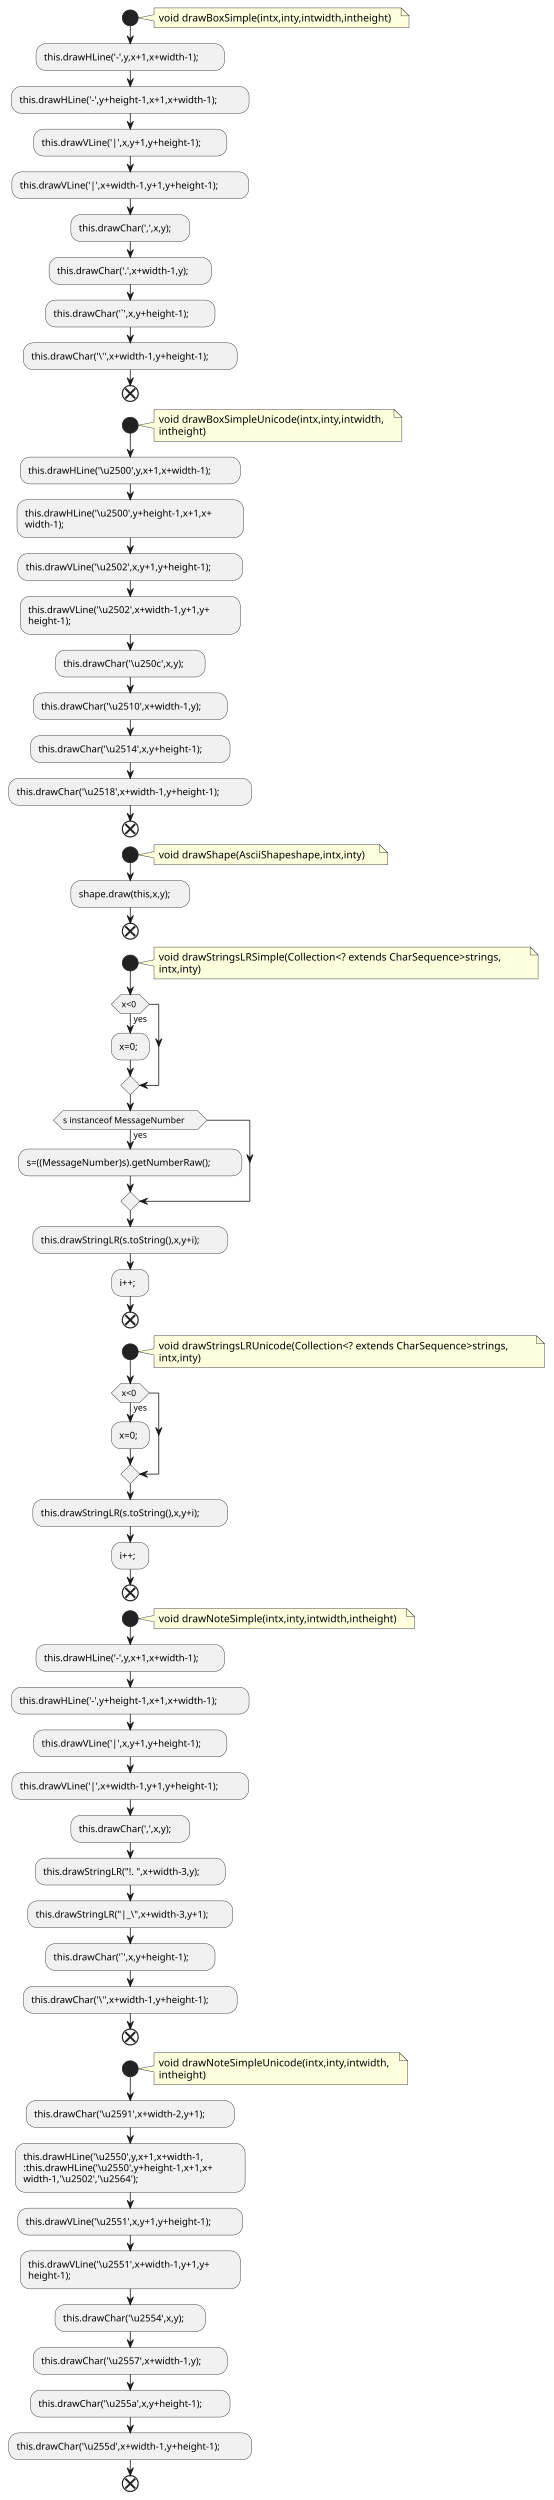
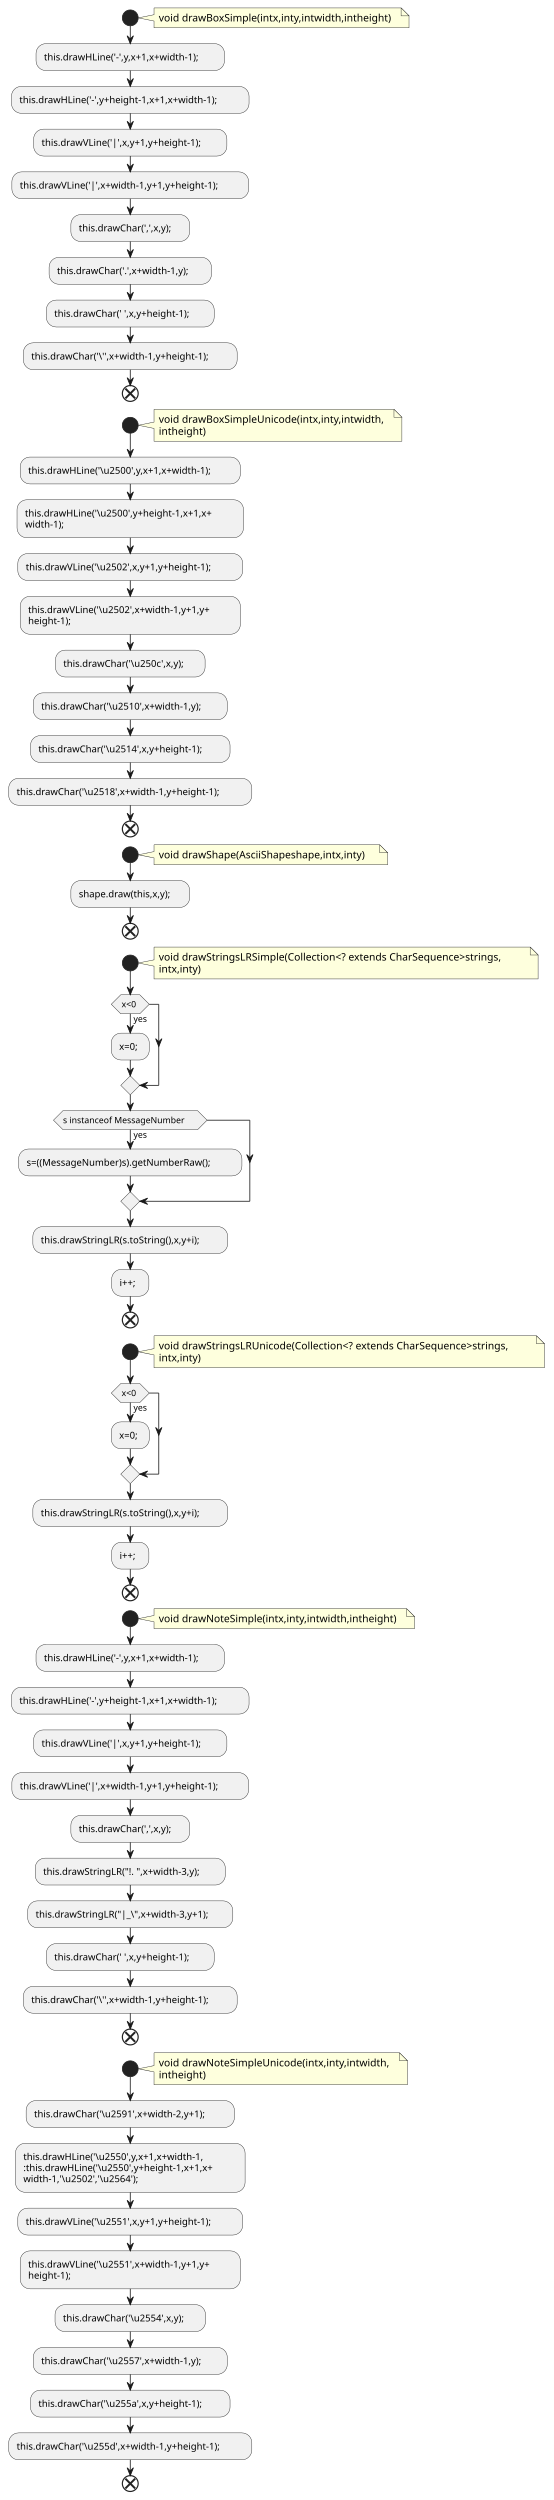
<svg xmlns="http://www.w3.org/2000/svg" contentStyleType="text/css" height="3157px" preserveAspectRatio="none" style="width:699px;height:3157px;background:#FFFFFF;" version="1.1" viewBox="0 0 699 3157" width="699px" zoomAndPan="magnify">
  <defs />
  <g>
    <path d="M194.5,10 L194.5,18.566 L174.5,22.566 L194.5,26.566 L194.5,35.133 A0,0 0 0 0 194.5,35.133 L516.5,35.133 A0,0 0 0 0 516.5,35.133 L516.5,20 L506.5,10 L194.5,10 A0,0 0 0 0 194.5,10 " fill="#FEFFDD" style="stroke:#181818;stroke-width:0.5;" />
    <path d="M506.5,10 L506.5,20 L516.5,20 L506.5,10 " fill="#FEFFDD" style="stroke:#181818;stroke-width:0.5;" />
    <text fill="#000000" font-family="sans-serif" font-size="13" lengthAdjust="spacing" textLength="301" x="200.5" y="27.067">void drawBoxSimple(intx,inty,intwidth,intheight)</text>
    <ellipse cx="164.5" cy="22.566" fill="#222222" rx="10" ry="10" style="stroke:#222222;stroke-width:1.0;" />
    <rect fill="#F1F1F1" height="33.969" rx="12.5" ry="12.5" style="stroke:#181818;stroke-width:0.5;" width="238" x="45.5" y="55.133" />
    <text fill="#000000" font-family="sans-serif" font-size="12" lengthAdjust="spacing" textLength="218" x="55.5" y="76.272">this.drawHLine('-',y,x+1,x+width-1);</text>
    <rect fill="#F1F1F1" height="33.969" rx="12.5" ry="12.5" style="stroke:#181818;stroke-width:0.5;" width="300" x="14.5" y="109.102" />
    <text fill="#000000" font-family="sans-serif" font-size="12" lengthAdjust="spacing" textLength="280" x="24.5" y="130.24">this.drawHLine('-',y+height-1,x+1,x+width-1);</text>
    <rect fill="#F1F1F1" height="33.969" rx="12.5" ry="12.5" style="stroke:#181818;stroke-width:0.5;" width="244" x="42.5" y="163.07" />
    <text fill="#000000" font-family="sans-serif" font-size="12" lengthAdjust="spacing" textLength="224" x="52.5" y="184.209">this.drawVLine('|',x,y+1,y+height-1);</text>
    <rect fill="#F1F1F1" height="33.969" rx="12.5" ry="12.5" style="stroke:#181818;stroke-width:0.5;" width="299" x="15" y="217.039" />
    <text fill="#000000" font-family="sans-serif" font-size="12" lengthAdjust="spacing" textLength="279" x="25" y="238.178">this.drawVLine('|',x+width-1,y+1,y+height-1);</text>
    <rect fill="#F1F1F1" height="33.969" rx="12.5" ry="12.5" style="stroke:#181818;stroke-width:0.5;" width="150" x="89.5" y="271.008" />
    <text fill="#000000" font-family="sans-serif" font-size="12" lengthAdjust="spacing" textLength="130" x="99.5" y="292.147">this.drawChar(',',x,y);</text>
    <rect fill="#F1F1F1" height="33.969" rx="12.5" ry="12.5" style="stroke:#181818;stroke-width:0.5;" width="205" x="62" y="324.977" />
    <text fill="#000000" font-family="sans-serif" font-size="12" lengthAdjust="spacing" textLength="185" x="72" y="346.115">this.drawChar('.',x+width-1,y);</text>
-     <rect fill="#F1F1F1" height="33.969" rx="12.5" ry="12.5" style="stroke:#181818;stroke-width:0.5;" width="214" x="57.5" y="378.945" />
-     <text fill="#000000" font-family="sans-serif" font-size="12" lengthAdjust="spacing" textLength="194" x="67.5" y="400.084">this.drawChar('`',x,y+height-1);</text>
+     <rect fill="#F1F1F1" height="33.969" rx="12.5" ry="12.5" style="stroke:#181818;stroke-width:0.5;" width="212" x="58.5" y="378.945" />
+     <text fill="#000000" font-family="sans-serif" font-size="12" lengthAdjust="spacing" textLength="192" x="68.5" y="400.084">this.drawChar(' ',x,y+height-1);</text>
    <rect fill="#F1F1F1" height="33.969" rx="12.5" ry="12.5" style="stroke:#181818;stroke-width:0.5;" width="270" x="29.5" y="432.914" />
    <text fill="#000000" font-family="sans-serif" font-size="12" lengthAdjust="spacing" textLength="250" x="39.5" y="454.053">this.drawChar('\'',x+width-1,y+height-1);</text>
    <ellipse cx="164.5" cy="496.883" fill="none" rx="10" ry="10" style="stroke:#222222;stroke-width:1.5;" />
    <line style="stroke:#222222;stroke-width:2.5;" x1="158.313" x2="170.687" y1="490.696" y2="503.07" />
    <line style="stroke:#222222;stroke-width:2.5;" x1="170.687" x2="158.313" y1="490.696" y2="503.07" />
    <path d="M194.5,516.883 L194.5,533.016 L174.5,537.016 L194.5,541.016 L194.5,557.148 A0,0 0 0 0 194.5,557.148 L507.5,557.148 A0,0 0 0 0 507.5,557.148 L507.5,526.883 L497.5,516.883 L194.5,516.883 A0,0 0 0 0 194.5,516.883 " fill="#FEFFDD" style="stroke:#181818;stroke-width:0.5;" />
    <path d="M497.5,516.883 L497.5,526.883 L507.5,526.883 L497.5,516.883 " fill="#FEFFDD" style="stroke:#181818;stroke-width:0.5;" />
    <text fill="#000000" font-family="sans-serif" font-size="13" lengthAdjust="spacing" textLength="292" x="200.5" y="533.95">void drawBoxSimpleUnicode(intx,inty,intwidth,</text>
    <text fill="#000000" font-family="sans-serif" font-size="13" lengthAdjust="spacing" textLength="61" x="200.5" y="549.082">intheight)</text>
    <ellipse cx="164.5" cy="537.016" fill="#222222" rx="10" ry="10" style="stroke:#222222;stroke-width:1.0;" />
    <rect fill="#F1F1F1" height="33.969" rx="12.5" ry="12.5" style="stroke:#181818;stroke-width:0.5;" width="278" x="25.5" y="577.148" />
    <text fill="#000000" font-family="sans-serif" font-size="12" lengthAdjust="spacing" textLength="258" x="35.5" y="598.287">this.drawHLine('\u2500',y,x+1,x+width-1);</text>
    <rect fill="#F1F1F1" height="47.938" rx="12.5" ry="12.5" style="stroke:#181818;stroke-width:0.5;" width="286" x="21.5" y="631.117" />
    <text fill="#000000" font-family="sans-serif" font-size="12" lengthAdjust="spacing" textLength="266" x="31.5" y="652.256">this.drawHLine('\u2500',y+height-1,x+1,x+</text>
    <text fill="#000000" font-family="sans-serif" font-size="12" lengthAdjust="spacing" textLength="54" x="31.5" y="666.225">width-1);</text>
    <rect fill="#F1F1F1" height="33.969" rx="12.5" ry="12.5" style="stroke:#181818;stroke-width:0.5;" width="284" x="22.5" y="699.055" />
    <text fill="#000000" font-family="sans-serif" font-size="12" lengthAdjust="spacing" textLength="264" x="32.5" y="720.193">this.drawVLine('\u2502',x,y+1,y+height-1);</text>
    <rect fill="#F1F1F1" height="47.938" rx="12.5" ry="12.5" style="stroke:#181818;stroke-width:0.5;" width="278" x="25.5" y="753.023" />
    <text fill="#000000" font-family="sans-serif" font-size="12" lengthAdjust="spacing" textLength="258" x="35.5" y="774.162">this.drawVLine('\u2502',x+width-1,y+1,y+</text>
    <text fill="#000000" font-family="sans-serif" font-size="12" lengthAdjust="spacing" textLength="61" x="35.5" y="788.131">height-1);</text>
    <rect fill="#F1F1F1" height="33.969" rx="12.5" ry="12.5" style="stroke:#181818;stroke-width:0.5;" width="189" x="70" y="820.961" />
    <text fill="#000000" font-family="sans-serif" font-size="12" lengthAdjust="spacing" textLength="169" x="80" y="842.1">this.drawChar('\u250c',x,y);</text>
    <rect fill="#F1F1F1" height="33.969" rx="12.5" ry="12.5" style="stroke:#181818;stroke-width:0.5;" width="245" x="42" y="874.93" />
    <text fill="#000000" font-family="sans-serif" font-size="12" lengthAdjust="spacing" textLength="225" x="52" y="896.068">this.drawChar('\u2510',x+width-1,y);</text>
    <rect fill="#F1F1F1" height="33.969" rx="12.5" ry="12.5" style="stroke:#181818;stroke-width:0.5;" width="252" x="38.5" y="928.898" />
    <text fill="#000000" font-family="sans-serif" font-size="12" lengthAdjust="spacing" textLength="232" x="48.5" y="950.037">this.drawChar('\u2514',x,y+height-1);</text>
    <rect fill="#F1F1F1" height="33.969" rx="12.5" ry="12.5" style="stroke:#181818;stroke-width:0.5;" width="307" x="11" y="982.867" />
    <text fill="#000000" font-family="sans-serif" font-size="12" lengthAdjust="spacing" textLength="287" x="21" y="1004.006">this.drawChar('\u2518',x+width-1,y+height-1);</text>
    <ellipse cx="164.5" cy="1046.836" fill="none" rx="10" ry="10" style="stroke:#222222;stroke-width:1.5;" />
    <line style="stroke:#222222;stroke-width:2.5;" x1="158.313" x2="170.687" y1="1040.649" y2="1053.023" />
    <line style="stroke:#222222;stroke-width:2.5;" x1="170.687" x2="158.313" y1="1040.649" y2="1053.023" />
    <path d="M194.5,1066.836 L194.5,1075.402 L174.5,1079.402 L194.5,1083.402 L194.5,1091.969 A0,0 0 0 0 194.5,1091.969 L489.5,1091.969 A0,0 0 0 0 489.5,1091.969 L489.5,1076.836 L479.5,1066.836 L194.5,1066.836 A0,0 0 0 0 194.5,1066.836 " fill="#FEFFDD" style="stroke:#181818;stroke-width:0.5;" />
    <path d="M479.5,1066.836 L479.5,1076.836 L489.5,1076.836 L479.5,1066.836 " fill="#FEFFDD" style="stroke:#181818;stroke-width:0.5;" />
    <text fill="#000000" font-family="sans-serif" font-size="13" lengthAdjust="spacing" textLength="274" x="200.5" y="1083.903">void drawShape(AsciiShapeshape,intx,inty)</text>
    <ellipse cx="164.5" cy="1079.402" fill="#222222" rx="10" ry="10" style="stroke:#222222;stroke-width:1.0;" />
    <rect fill="#F1F1F1" height="33.969" rx="12.5" ry="12.5" style="stroke:#181818;stroke-width:0.5;" width="150" x="89.5" y="1111.969" />
    <text fill="#000000" font-family="sans-serif" font-size="12" lengthAdjust="spacing" textLength="130" x="99.5" y="1133.107">shape.draw(this,x,y);</text>
    <ellipse cx="164.5" cy="1175.938" fill="none" rx="10" ry="10" style="stroke:#222222;stroke-width:1.5;" />
    <line style="stroke:#222222;stroke-width:2.5;" x1="158.313" x2="170.687" y1="1169.75" y2="1182.125" />
    <line style="stroke:#222222;stroke-width:2.5;" x1="170.687" x2="158.313" y1="1169.75" y2="1182.125" />
    <path d="M194.5,1195.938 L194.5,1212.07 L174.5,1216.07 L194.5,1220.07 L194.5,1236.203 A0,0 0 0 0 194.5,1236.203 L679.5,1236.203 A0,0 0 0 0 679.5,1236.203 L679.5,1205.938 L669.5,1195.938 L194.5,1195.938 A0,0 0 0 0 194.5,1195.938 " fill="#FEFFDD" style="stroke:#181818;stroke-width:0.5;" />
    <path d="M669.5,1195.938 L669.5,1205.938 L679.5,1205.938 L669.5,1195.938 " fill="#FEFFDD" style="stroke:#181818;stroke-width:0.5;" />
    <text fill="#000000" font-family="sans-serif" font-size="13" lengthAdjust="spacing" textLength="464" x="200.5" y="1213.004">void drawStringsLRSimple(Collection&lt;?  extends CharSequence&gt;strings,</text>
    <text fill="#000000" font-family="sans-serif" font-size="13" lengthAdjust="spacing" textLength="55" x="200.5" y="1228.137">intx,inty)</text>
    <ellipse cx="164.5" cy="1216.07" fill="#222222" rx="10" ry="10" style="stroke:#222222;stroke-width:1.0;" />
    <rect fill="#F1F1F1" height="33.969" rx="12.5" ry="12.5" style="stroke:#181818;stroke-width:0.5;" width="48" x="140.5" y="1304.605" />
    <text fill="#000000" font-family="sans-serif" font-size="12" lengthAdjust="spacing" textLength="28" x="150.5" y="1325.744">x=0;</text>
    <polygon fill="#F1F1F1" points="152.5,1256.203,176.5,1256.203,188.5,1268.203,176.5,1280.203,152.5,1280.203,140.5,1268.203,152.5,1256.203" style="stroke:#181818;stroke-width:0.5;" />
    <text fill="#000000" font-family="sans-serif" font-size="11" lengthAdjust="spacing" textLength="20" x="168.5" y="1290.414">yes</text>
    <text fill="#000000" font-family="sans-serif" font-size="11" lengthAdjust="spacing" textLength="22" x="153.5" y="1272.011">x&lt;0</text>
    <polygon fill="#F1F1F1" points="164.5,1358.574,176.5,1370.574,164.5,1382.574,152.5,1370.574,164.5,1358.574" style="stroke:#181818;stroke-width:0.5;" />
    <rect fill="#F1F1F1" height="33.969" rx="12.5" ry="12.5" style="stroke:#181818;stroke-width:0.5;" width="282" x="23.5" y="1450.977" />
    <text fill="#000000" font-family="sans-serif" font-size="12" lengthAdjust="spacing" textLength="262" x="33.5" y="1472.115">s=((MessageNumber)s).getNumberRaw();</text>
    <polygon fill="#F1F1F1" points="79.5,1402.574,249.5,1402.574,261.5,1414.574,249.5,1426.574,79.5,1426.574,67.5,1414.574,79.5,1402.574" style="stroke:#181818;stroke-width:0.5;" />
    <text fill="#000000" font-family="sans-serif" font-size="11" lengthAdjust="spacing" textLength="20" x="168.5" y="1436.785">yes</text>
    <text fill="#000000" font-family="sans-serif" font-size="11" lengthAdjust="spacing" textLength="170" x="79.5" y="1418.382">s instanceof MessageNumber</text>
    <polygon fill="#F1F1F1" points="164.5,1504.945,176.5,1516.945,164.5,1528.945,152.5,1516.945,164.5,1504.945" style="stroke:#181818;stroke-width:0.5;" />
    <rect fill="#F1F1F1" height="33.969" rx="12.5" ry="12.5" style="stroke:#181818;stroke-width:0.5;" width="246" x="41.5" y="1548.945" />
    <text fill="#000000" font-family="sans-serif" font-size="12" lengthAdjust="spacing" textLength="226" x="51.5" y="1570.084">this.drawStringLR(s.toString(),x,y+i);</text>
    <rect fill="#F1F1F1" height="33.969" rx="12.5" ry="12.5" style="stroke:#181818;stroke-width:0.5;" width="47" x="141" y="1602.914" />
    <text fill="#000000" font-family="sans-serif" font-size="12" lengthAdjust="spacing" textLength="27" x="151" y="1624.053">i++;</text>
    <ellipse cx="164.5" cy="1666.883" fill="none" rx="10" ry="10" style="stroke:#222222;stroke-width:1.5;" />
    <line style="stroke:#222222;stroke-width:2.5;" x1="158.313" x2="170.687" y1="1660.696" y2="1673.07" />
    <line style="stroke:#222222;stroke-width:2.5;" x1="170.687" x2="158.313" y1="1660.696" y2="1673.07" />
    <path d="M194.5,1686.883 L194.5,1703.016 L174.5,1707.016 L194.5,1711.016 L194.5,1727.148 A0,0 0 0 0 194.5,1727.148 L687.5,1727.148 A0,0 0 0 0 687.5,1727.148 L687.5,1696.883 L677.5,1686.883 L194.5,1686.883 A0,0 0 0 0 194.5,1686.883 " fill="#FEFFDD" style="stroke:#181818;stroke-width:0.5;" />
    <path d="M677.5,1686.883 L677.5,1696.883 L687.5,1696.883 L677.5,1686.883 " fill="#FEFFDD" style="stroke:#181818;stroke-width:0.5;" />
    <text fill="#000000" font-family="sans-serif" font-size="13" lengthAdjust="spacing" textLength="472" x="200.5" y="1703.95">void drawStringsLRUnicode(Collection&lt;?  extends CharSequence&gt;strings,</text>
    <text fill="#000000" font-family="sans-serif" font-size="13" lengthAdjust="spacing" textLength="55" x="200.5" y="1719.082">intx,inty)</text>
    <ellipse cx="164.5" cy="1707.016" fill="#222222" rx="10" ry="10" style="stroke:#222222;stroke-width:1.0;" />
    <rect fill="#F1F1F1" height="33.969" rx="12.5" ry="12.5" style="stroke:#181818;stroke-width:0.5;" width="48" x="140.5" y="1795.551" />
    <text fill="#000000" font-family="sans-serif" font-size="12" lengthAdjust="spacing" textLength="28" x="150.5" y="1816.689">x=0;</text>
    <polygon fill="#F1F1F1" points="152.5,1747.148,176.5,1747.148,188.5,1759.148,176.5,1771.148,152.5,1771.148,140.5,1759.148,152.5,1747.148" style="stroke:#181818;stroke-width:0.5;" />
    <text fill="#000000" font-family="sans-serif" font-size="11" lengthAdjust="spacing" textLength="20" x="168.5" y="1781.359">yes</text>
    <text fill="#000000" font-family="sans-serif" font-size="11" lengthAdjust="spacing" textLength="22" x="153.5" y="1762.957">x&lt;0</text>
    <polygon fill="#F1F1F1" points="164.5,1849.52,176.5,1861.52,164.5,1873.52,152.5,1861.52,164.5,1849.52" style="stroke:#181818;stroke-width:0.5;" />
    <rect fill="#F1F1F1" height="33.969" rx="12.5" ry="12.5" style="stroke:#181818;stroke-width:0.5;" width="246" x="41.5" y="1893.52" />
    <text fill="#000000" font-family="sans-serif" font-size="12" lengthAdjust="spacing" textLength="226" x="51.5" y="1914.658">this.drawStringLR(s.toString(),x,y+i);</text>
    <rect fill="#F1F1F1" height="33.969" rx="12.5" ry="12.5" style="stroke:#181818;stroke-width:0.5;" width="47" x="141" y="1947.488" />
    <text fill="#000000" font-family="sans-serif" font-size="12" lengthAdjust="spacing" textLength="27" x="151" y="1968.627">i++;</text>
    <ellipse cx="164.5" cy="2011.457" fill="none" rx="10" ry="10" style="stroke:#222222;stroke-width:1.5;" />
    <line style="stroke:#222222;stroke-width:2.5;" x1="158.313" x2="170.687" y1="2005.27" y2="2017.644" />
    <line style="stroke:#222222;stroke-width:2.5;" x1="170.687" x2="158.313" y1="2005.27" y2="2017.644" />
    <path d="M194.5,2031.457 L194.5,2040.023 L174.5,2044.023 L194.5,2048.023 L194.5,2056.59 A0,0 0 0 0 194.5,2056.59 L523.5,2056.59 A0,0 0 0 0 523.5,2056.59 L523.5,2041.457 L513.5,2031.457 L194.5,2031.457 A0,0 0 0 0 194.5,2031.457 " fill="#FEFFDD" style="stroke:#181818;stroke-width:0.5;" />
    <path d="M513.5,2031.457 L513.5,2041.457 L523.5,2041.457 L513.5,2031.457 " fill="#FEFFDD" style="stroke:#181818;stroke-width:0.5;" />
    <text fill="#000000" font-family="sans-serif" font-size="13" lengthAdjust="spacing" textLength="308" x="200.5" y="2048.524">void drawNoteSimple(intx,inty,intwidth,intheight)</text>
    <ellipse cx="164.5" cy="2044.023" fill="#222222" rx="10" ry="10" style="stroke:#222222;stroke-width:1.0;" />
    <rect fill="#F1F1F1" height="33.969" rx="12.5" ry="12.5" style="stroke:#181818;stroke-width:0.5;" width="238" x="45.5" y="2076.59" />
    <text fill="#000000" font-family="sans-serif" font-size="12" lengthAdjust="spacing" textLength="218" x="55.5" y="2097.729">this.drawHLine('-',y,x+1,x+width-1);</text>
    <rect fill="#F1F1F1" height="33.969" rx="12.5" ry="12.5" style="stroke:#181818;stroke-width:0.5;" width="300" x="14.5" y="2130.559" />
    <text fill="#000000" font-family="sans-serif" font-size="12" lengthAdjust="spacing" textLength="280" x="24.5" y="2151.697">this.drawHLine('-',y+height-1,x+1,x+width-1);</text>
    <rect fill="#F1F1F1" height="33.969" rx="12.5" ry="12.5" style="stroke:#181818;stroke-width:0.5;" width="244" x="42.5" y="2184.527" />
    <text fill="#000000" font-family="sans-serif" font-size="12" lengthAdjust="spacing" textLength="224" x="52.5" y="2205.666">this.drawVLine('|',x,y+1,y+height-1);</text>
    <rect fill="#F1F1F1" height="33.969" rx="12.5" ry="12.5" style="stroke:#181818;stroke-width:0.5;" width="299" x="15" y="2238.496" />
    <text fill="#000000" font-family="sans-serif" font-size="12" lengthAdjust="spacing" textLength="279" x="25" y="2259.635">this.drawVLine('|',x+width-1,y+1,y+height-1);</text>
    <rect fill="#F1F1F1" height="33.969" rx="12.5" ry="12.5" style="stroke:#181818;stroke-width:0.5;" width="150" x="89.5" y="2292.465" />
    <text fill="#000000" font-family="sans-serif" font-size="12" lengthAdjust="spacing" textLength="130" x="99.5" y="2313.604">this.drawChar(',',x,y);</text>
    <rect fill="#F1F1F1" height="33.969" rx="12.5" ry="12.5" style="stroke:#181818;stroke-width:0.5;" width="240" x="44.5" y="2346.434" />
    <text fill="#000000" font-family="sans-serif" font-size="12" lengthAdjust="spacing" textLength="220" x="54.5" y="2367.572">this.drawStringLR("!. ",x+width-3,y);</text>
    <rect fill="#F1F1F1" height="33.969" rx="12.5" ry="12.5" style="stroke:#181818;stroke-width:0.5;" width="259" x="35" y="2400.402" />
    <text fill="#000000" font-family="sans-serif" font-size="12" lengthAdjust="spacing" textLength="239" x="45" y="2421.541">this.drawStringLR("|_\",x+width-3,y+1);</text>
-     <rect fill="#F1F1F1" height="33.969" rx="12.5" ry="12.5" style="stroke:#181818;stroke-width:0.5;" width="214" x="57.5" y="2454.371" />
-     <text fill="#000000" font-family="sans-serif" font-size="12" lengthAdjust="spacing" textLength="194" x="67.5" y="2475.51">this.drawChar('`',x,y+height-1);</text>
+     <rect fill="#F1F1F1" height="33.969" rx="12.5" ry="12.5" style="stroke:#181818;stroke-width:0.5;" width="212" x="58.5" y="2454.371" />
+     <text fill="#000000" font-family="sans-serif" font-size="12" lengthAdjust="spacing" textLength="192" x="68.5" y="2475.51">this.drawChar(' ',x,y+height-1);</text>
    <rect fill="#F1F1F1" height="33.969" rx="12.5" ry="12.5" style="stroke:#181818;stroke-width:0.5;" width="270" x="29.5" y="2508.34" />
    <text fill="#000000" font-family="sans-serif" font-size="12" lengthAdjust="spacing" textLength="250" x="39.5" y="2529.479">this.drawChar('\'',x+width-1,y+height-1);</text>
    <ellipse cx="164.5" cy="2572.309" fill="none" rx="10" ry="10" style="stroke:#222222;stroke-width:1.5;" />
    <line style="stroke:#222222;stroke-width:2.5;" x1="158.313" x2="170.687" y1="2566.121" y2="2578.496" />
    <line style="stroke:#222222;stroke-width:2.5;" x1="170.687" x2="158.313" y1="2566.121" y2="2578.496" />
    <path d="M194.5,2592.309 L194.5,2608.441 L174.5,2612.441 L194.5,2616.441 L194.5,2632.574 A0,0 0 0 0 194.5,2632.574 L514.5,2632.574 A0,0 0 0 0 514.5,2632.574 L514.5,2602.309 L504.5,2592.309 L194.5,2592.309 A0,0 0 0 0 194.5,2592.309 " fill="#FEFFDD" style="stroke:#181818;stroke-width:0.5;" />
    <path d="M504.5,2592.309 L504.5,2602.309 L514.5,2602.309 L504.5,2592.309 " fill="#FEFFDD" style="stroke:#181818;stroke-width:0.5;" />
    <text fill="#000000" font-family="sans-serif" font-size="13" lengthAdjust="spacing" textLength="299" x="200.5" y="2609.376">void drawNoteSimpleUnicode(intx,inty,intwidth,</text>
    <text fill="#000000" font-family="sans-serif" font-size="13" lengthAdjust="spacing" textLength="61" x="200.5" y="2624.508">intheight)</text>
    <ellipse cx="164.5" cy="2612.441" fill="#222222" rx="10" ry="10" style="stroke:#222222;stroke-width:1.0;" />
    <rect fill="#F1F1F1" height="33.969" rx="12.5" ry="12.5" style="stroke:#181818;stroke-width:0.5;" width="263" x="33" y="2652.574" />
    <text fill="#000000" font-family="sans-serif" font-size="12" lengthAdjust="spacing" textLength="243" x="43" y="2673.713">this.drawChar('\u2591',x+width-2,y+1);</text>
    <rect fill="#F1F1F1" height="61.906" rx="12.5" ry="12.5" style="stroke:#181818;stroke-width:0.5;" width="290" x="19.5" y="2706.543" />
    <text fill="#000000" font-family="sans-serif" font-size="12" lengthAdjust="spacing" textLength="253" x="29.5" y="2727.682">this.drawHLine('\u2550',y,x+1,x+width-1,</text>
    <text fill="#000000" font-family="sans-serif" font-size="12" lengthAdjust="spacing" textLength="270" x="29.5" y="2741.65">:this.drawHLine('\u2550',y+height-1,x+1,x+</text>
    <text fill="#000000" font-family="sans-serif" font-size="12" lengthAdjust="spacing" textLength="162" x="29.5" y="2755.619">width-1,'\u2502','\u2564');</text>
    <rect fill="#F1F1F1" height="33.969" rx="12.5" ry="12.5" style="stroke:#181818;stroke-width:0.5;" width="284" x="22.5" y="2788.449" />
    <text fill="#000000" font-family="sans-serif" font-size="12" lengthAdjust="spacing" textLength="264" x="32.5" y="2809.588">this.drawVLine('\u2551',x,y+1,y+height-1);</text>
    <rect fill="#F1F1F1" height="47.938" rx="12.5" ry="12.5" style="stroke:#181818;stroke-width:0.5;" width="278" x="25.5" y="2842.418" />
    <text fill="#000000" font-family="sans-serif" font-size="12" lengthAdjust="spacing" textLength="258" x="35.5" y="2863.557">this.drawVLine('\u2551',x+width-1,y+1,y+</text>
    <text fill="#000000" font-family="sans-serif" font-size="12" lengthAdjust="spacing" textLength="61" x="35.5" y="2877.525">height-1);</text>
    <rect fill="#F1F1F1" height="33.969" rx="12.5" ry="12.5" style="stroke:#181818;stroke-width:0.5;" width="190" x="69.5" y="2910.356" />
    <text fill="#000000" font-family="sans-serif" font-size="12" lengthAdjust="spacing" textLength="170" x="79.5" y="2931.494">this.drawChar('\u2554',x,y);</text>
    <rect fill="#F1F1F1" height="33.969" rx="12.5" ry="12.5" style="stroke:#181818;stroke-width:0.5;" width="245" x="42" y="2964.324" />
    <text fill="#000000" font-family="sans-serif" font-size="12" lengthAdjust="spacing" textLength="225" x="52" y="2985.463">this.drawChar('\u2557',x+width-1,y);</text>
    <rect fill="#F1F1F1" height="33.969" rx="12.5" ry="12.5" style="stroke:#181818;stroke-width:0.5;" width="252" x="38.5" y="3018.293" />
    <text fill="#000000" font-family="sans-serif" font-size="12" lengthAdjust="spacing" textLength="232" x="48.5" y="3039.432">this.drawChar('\u255a',x,y+height-1);</text>
    <rect fill="#F1F1F1" height="33.969" rx="12.5" ry="12.5" style="stroke:#181818;stroke-width:0.5;" width="307" x="11" y="3072.262" />
    <text fill="#000000" font-family="sans-serif" font-size="12" lengthAdjust="spacing" textLength="287" x="21" y="3093.4">this.drawChar('\u255d',x+width-1,y+height-1);</text>
    <ellipse cx="164.5" cy="3136.231" fill="none" rx="10" ry="10" style="stroke:#222222;stroke-width:1.5;" />
    <line style="stroke:#222222;stroke-width:2.5;" x1="158.313" x2="170.687" y1="3130.043" y2="3142.418" />
    <line style="stroke:#222222;stroke-width:2.5;" x1="170.687" x2="158.313" y1="3130.043" y2="3142.418" />
    <line style="stroke:#181818;stroke-width:1.0;" x1="164.5" x2="164.5" y1="32.566" y2="55.133" />
    <polygon fill="#181818" points="160.5,45.133,164.5,55.133,168.5,45.133,164.5,49.133" style="stroke:#181818;stroke-width:1.0;" />
    <line style="stroke:#181818;stroke-width:1.0;" x1="164.5" x2="164.5" y1="89.102" y2="109.102" />
    <polygon fill="#181818" points="160.5,99.102,164.5,109.102,168.5,99.102,164.5,103.102" style="stroke:#181818;stroke-width:1.0;" />
    <line style="stroke:#181818;stroke-width:1.0;" x1="164.5" x2="164.5" y1="143.07" y2="163.07" />
    <polygon fill="#181818" points="160.5,153.07,164.5,163.07,168.5,153.07,164.5,157.07" style="stroke:#181818;stroke-width:1.0;" />
    <line style="stroke:#181818;stroke-width:1.0;" x1="164.5" x2="164.5" y1="197.039" y2="217.039" />
    <polygon fill="#181818" points="160.5,207.039,164.5,217.039,168.5,207.039,164.5,211.039" style="stroke:#181818;stroke-width:1.0;" />
    <line style="stroke:#181818;stroke-width:1.0;" x1="164.5" x2="164.5" y1="251.008" y2="271.008" />
    <polygon fill="#181818" points="160.5,261.008,164.5,271.008,168.5,261.008,164.5,265.008" style="stroke:#181818;stroke-width:1.0;" />
    <line style="stroke:#181818;stroke-width:1.0;" x1="164.5" x2="164.5" y1="304.977" y2="324.977" />
    <polygon fill="#181818" points="160.5,314.977,164.5,324.977,168.5,314.977,164.5,318.977" style="stroke:#181818;stroke-width:1.0;" />
    <line style="stroke:#181818;stroke-width:1.0;" x1="164.5" x2="164.5" y1="358.945" y2="378.945" />
    <polygon fill="#181818" points="160.5,368.945,164.5,378.945,168.5,368.945,164.5,372.945" style="stroke:#181818;stroke-width:1.0;" />
    <line style="stroke:#181818;stroke-width:1.0;" x1="164.5" x2="164.5" y1="412.914" y2="432.914" />
    <polygon fill="#181818" points="160.5,422.914,164.5,432.914,168.5,422.914,164.5,426.914" style="stroke:#181818;stroke-width:1.0;" />
    <line style="stroke:#181818;stroke-width:1.0;" x1="164.5" x2="164.5" y1="466.883" y2="486.883" />
    <polygon fill="#181818" points="160.5,476.883,164.5,486.883,168.5,476.883,164.5,480.883" style="stroke:#181818;stroke-width:1.0;" />
    <line style="stroke:#181818;stroke-width:1.0;" x1="164.5" x2="164.5" y1="547.016" y2="577.148" />
    <polygon fill="#181818" points="160.5,567.148,164.5,577.148,168.5,567.148,164.5,571.148" style="stroke:#181818;stroke-width:1.0;" />
    <line style="stroke:#181818;stroke-width:1.0;" x1="164.5" x2="164.5" y1="611.117" y2="631.117" />
    <polygon fill="#181818" points="160.5,621.117,164.5,631.117,168.5,621.117,164.5,625.117" style="stroke:#181818;stroke-width:1.0;" />
    <line style="stroke:#181818;stroke-width:1.0;" x1="164.5" x2="164.5" y1="679.055" y2="699.055" />
    <polygon fill="#181818" points="160.5,689.055,164.5,699.055,168.5,689.055,164.5,693.055" style="stroke:#181818;stroke-width:1.0;" />
    <line style="stroke:#181818;stroke-width:1.0;" x1="164.5" x2="164.5" y1="733.023" y2="753.023" />
    <polygon fill="#181818" points="160.5,743.023,164.5,753.023,168.5,743.023,164.5,747.023" style="stroke:#181818;stroke-width:1.0;" />
    <line style="stroke:#181818;stroke-width:1.0;" x1="164.5" x2="164.5" y1="800.961" y2="820.961" />
    <polygon fill="#181818" points="160.5,810.961,164.5,820.961,168.5,810.961,164.5,814.961" style="stroke:#181818;stroke-width:1.0;" />
    <line style="stroke:#181818;stroke-width:1.0;" x1="164.5" x2="164.5" y1="854.93" y2="874.93" />
    <polygon fill="#181818" points="160.5,864.93,164.5,874.93,168.5,864.93,164.5,868.93" style="stroke:#181818;stroke-width:1.0;" />
    <line style="stroke:#181818;stroke-width:1.0;" x1="164.5" x2="164.5" y1="908.898" y2="928.898" />
    <polygon fill="#181818" points="160.5,918.898,164.5,928.898,168.5,918.898,164.5,922.898" style="stroke:#181818;stroke-width:1.0;" />
    <line style="stroke:#181818;stroke-width:1.0;" x1="164.5" x2="164.5" y1="962.867" y2="982.867" />
    <polygon fill="#181818" points="160.5,972.867,164.5,982.867,168.5,972.867,164.5,976.867" style="stroke:#181818;stroke-width:1.0;" />
    <line style="stroke:#181818;stroke-width:1.0;" x1="164.5" x2="164.5" y1="1016.836" y2="1036.836" />
    <polygon fill="#181818" points="160.5,1026.836,164.5,1036.836,168.5,1026.836,164.5,1030.836" style="stroke:#181818;stroke-width:1.0;" />
    <line style="stroke:#181818;stroke-width:1.0;" x1="164.5" x2="164.5" y1="1089.402" y2="1111.969" />
    <polygon fill="#181818" points="160.5,1101.969,164.5,1111.969,168.5,1101.969,164.5,1105.969" style="stroke:#181818;stroke-width:1.0;" />
    <line style="stroke:#181818;stroke-width:1.0;" x1="164.5" x2="164.5" y1="1145.938" y2="1165.938" />
    <polygon fill="#181818" points="160.5,1155.938,164.5,1165.938,168.5,1155.938,164.5,1159.938" style="stroke:#181818;stroke-width:1.0;" />
    <line style="stroke:#181818;stroke-width:1.0;" x1="164.5" x2="164.5" y1="1280.203" y2="1304.605" />
    <polygon fill="#181818" points="160.5,1294.605,164.5,1304.605,168.5,1294.605,164.5,1298.605" style="stroke:#181818;stroke-width:1.0;" />
    <line style="stroke:#181818;stroke-width:1.0;" x1="188.5" x2="200.5" y1="1268.203" y2="1268.203" />
    <polygon fill="#181818" points="196.5,1311.59,200.5,1321.59,204.5,1311.59,200.5,1315.59" style="stroke:#181818;stroke-width:1.0;" />
    <line style="stroke:#181818;stroke-width:1.0;" x1="200.5" x2="200.5" y1="1268.203" y2="1370.574" />
    <line style="stroke:#181818;stroke-width:1.0;" x1="200.5" x2="176.5" y1="1370.574" y2="1370.574" />
    <polygon fill="#181818" points="186.5,1366.574,176.5,1370.574,186.5,1374.574,182.5,1370.574" style="stroke:#181818;stroke-width:1.0;" />
    <line style="stroke:#181818;stroke-width:1.0;" x1="164.5" x2="164.5" y1="1338.574" y2="1358.574" />
    <polygon fill="#181818" points="160.5,1348.574,164.5,1358.574,168.5,1348.574,164.5,1352.574" style="stroke:#181818;stroke-width:1.0;" />
    <line style="stroke:#181818;stroke-width:1.0;" x1="164.5" x2="164.5" y1="1226.07" y2="1256.203" />
    <polygon fill="#181818" points="160.5,1246.203,164.5,1256.203,168.5,1246.203,164.5,1250.203" style="stroke:#181818;stroke-width:1.0;" />
    <line style="stroke:#181818;stroke-width:1.0;" x1="164.5" x2="164.5" y1="1426.574" y2="1450.977" />
    <polygon fill="#181818" points="160.5,1440.977,164.5,1450.977,168.5,1440.977,164.5,1444.977" style="stroke:#181818;stroke-width:1.0;" />
    <line style="stroke:#181818;stroke-width:1.0;" x1="261.5" x2="315.5" y1="1414.574" y2="1414.574" />
    <polygon fill="#181818" points="311.5,1457.961,315.5,1467.961,319.5,1457.961,315.5,1461.961" style="stroke:#181818;stroke-width:1.0;" />
    <line style="stroke:#181818;stroke-width:1.0;" x1="315.5" x2="315.5" y1="1414.574" y2="1516.945" />
    <line style="stroke:#181818;stroke-width:1.0;" x1="315.5" x2="176.5" y1="1516.945" y2="1516.945" />
    <polygon fill="#181818" points="186.5,1512.945,176.5,1516.945,186.5,1520.945,182.5,1516.945" style="stroke:#181818;stroke-width:1.0;" />
    <line style="stroke:#181818;stroke-width:1.0;" x1="164.5" x2="164.5" y1="1484.945" y2="1504.945" />
    <polygon fill="#181818" points="160.5,1494.945,164.5,1504.945,168.5,1494.945,164.5,1498.945" style="stroke:#181818;stroke-width:1.0;" />
    <line style="stroke:#181818;stroke-width:1.0;" x1="164.5" x2="164.5" y1="1382.574" y2="1402.574" />
    <polygon fill="#181818" points="160.5,1392.574,164.5,1402.574,168.5,1392.574,164.5,1396.574" style="stroke:#181818;stroke-width:1.0;" />
    <line style="stroke:#181818;stroke-width:1.0;" x1="164.5" x2="164.5" y1="1528.945" y2="1548.945" />
    <polygon fill="#181818" points="160.5,1538.945,164.5,1548.945,168.5,1538.945,164.5,1542.945" style="stroke:#181818;stroke-width:1.0;" />
    <line style="stroke:#181818;stroke-width:1.0;" x1="164.5" x2="164.5" y1="1582.914" y2="1602.914" />
    <polygon fill="#181818" points="160.5,1592.914,164.5,1602.914,168.5,1592.914,164.5,1596.914" style="stroke:#181818;stroke-width:1.0;" />
    <line style="stroke:#181818;stroke-width:1.0;" x1="164.5" x2="164.5" y1="1636.883" y2="1656.883" />
    <polygon fill="#181818" points="160.5,1646.883,164.5,1656.883,168.5,1646.883,164.5,1650.883" style="stroke:#181818;stroke-width:1.0;" />
    <line style="stroke:#181818;stroke-width:1.0;" x1="164.5" x2="164.5" y1="1771.148" y2="1795.551" />
    <polygon fill="#181818" points="160.5,1785.551,164.5,1795.551,168.5,1785.551,164.5,1789.551" style="stroke:#181818;stroke-width:1.0;" />
    <line style="stroke:#181818;stroke-width:1.0;" x1="188.5" x2="200.5" y1="1759.148" y2="1759.148" />
    <polygon fill="#181818" points="196.5,1802.535,200.5,1812.535,204.5,1802.535,200.5,1806.535" style="stroke:#181818;stroke-width:1.0;" />
    <line style="stroke:#181818;stroke-width:1.0;" x1="200.5" x2="200.5" y1="1759.148" y2="1861.52" />
    <line style="stroke:#181818;stroke-width:1.0;" x1="200.5" x2="176.5" y1="1861.52" y2="1861.52" />
    <polygon fill="#181818" points="186.5,1857.52,176.5,1861.52,186.5,1865.52,182.5,1861.52" style="stroke:#181818;stroke-width:1.0;" />
    <line style="stroke:#181818;stroke-width:1.0;" x1="164.5" x2="164.5" y1="1829.52" y2="1849.52" />
    <polygon fill="#181818" points="160.5,1839.52,164.5,1849.52,168.5,1839.52,164.5,1843.52" style="stroke:#181818;stroke-width:1.0;" />
    <line style="stroke:#181818;stroke-width:1.0;" x1="164.5" x2="164.5" y1="1717.016" y2="1747.148" />
    <polygon fill="#181818" points="160.5,1737.148,164.5,1747.148,168.5,1737.148,164.5,1741.148" style="stroke:#181818;stroke-width:1.0;" />
    <line style="stroke:#181818;stroke-width:1.0;" x1="164.5" x2="164.5" y1="1873.52" y2="1893.52" />
    <polygon fill="#181818" points="160.5,1883.52,164.5,1893.52,168.5,1883.52,164.5,1887.52" style="stroke:#181818;stroke-width:1.0;" />
    <line style="stroke:#181818;stroke-width:1.0;" x1="164.5" x2="164.5" y1="1927.488" y2="1947.488" />
    <polygon fill="#181818" points="160.5,1937.488,164.5,1947.488,168.5,1937.488,164.5,1941.488" style="stroke:#181818;stroke-width:1.0;" />
    <line style="stroke:#181818;stroke-width:1.0;" x1="164.5" x2="164.5" y1="1981.457" y2="2001.457" />
    <polygon fill="#181818" points="160.5,1991.457,164.5,2001.457,168.5,1991.457,164.5,1995.457" style="stroke:#181818;stroke-width:1.0;" />
    <line style="stroke:#181818;stroke-width:1.0;" x1="164.5" x2="164.5" y1="2054.023" y2="2076.59" />
    <polygon fill="#181818" points="160.5,2066.59,164.5,2076.59,168.5,2066.59,164.5,2070.59" style="stroke:#181818;stroke-width:1.0;" />
    <line style="stroke:#181818;stroke-width:1.0;" x1="164.5" x2="164.5" y1="2110.559" y2="2130.559" />
    <polygon fill="#181818" points="160.5,2120.559,164.5,2130.559,168.5,2120.559,164.5,2124.559" style="stroke:#181818;stroke-width:1.0;" />
    <line style="stroke:#181818;stroke-width:1.0;" x1="164.5" x2="164.5" y1="2164.527" y2="2184.527" />
    <polygon fill="#181818" points="160.5,2174.527,164.5,2184.527,168.5,2174.527,164.5,2178.527" style="stroke:#181818;stroke-width:1.0;" />
    <line style="stroke:#181818;stroke-width:1.0;" x1="164.5" x2="164.5" y1="2218.496" y2="2238.496" />
    <polygon fill="#181818" points="160.5,2228.496,164.5,2238.496,168.5,2228.496,164.5,2232.496" style="stroke:#181818;stroke-width:1.0;" />
    <line style="stroke:#181818;stroke-width:1.0;" x1="164.5" x2="164.5" y1="2272.465" y2="2292.465" />
    <polygon fill="#181818" points="160.5,2282.465,164.5,2292.465,168.5,2282.465,164.5,2286.465" style="stroke:#181818;stroke-width:1.0;" />
    <line style="stroke:#181818;stroke-width:1.0;" x1="164.5" x2="164.5" y1="2326.434" y2="2346.434" />
    <polygon fill="#181818" points="160.5,2336.434,164.5,2346.434,168.5,2336.434,164.5,2340.434" style="stroke:#181818;stroke-width:1.0;" />
    <line style="stroke:#181818;stroke-width:1.0;" x1="164.5" x2="164.5" y1="2380.402" y2="2400.402" />
    <polygon fill="#181818" points="160.5,2390.402,164.5,2400.402,168.5,2390.402,164.5,2394.402" style="stroke:#181818;stroke-width:1.0;" />
    <line style="stroke:#181818;stroke-width:1.0;" x1="164.5" x2="164.5" y1="2434.371" y2="2454.371" />
    <polygon fill="#181818" points="160.5,2444.371,164.5,2454.371,168.5,2444.371,164.5,2448.371" style="stroke:#181818;stroke-width:1.0;" />
    <line style="stroke:#181818;stroke-width:1.0;" x1="164.5" x2="164.5" y1="2488.34" y2="2508.34" />
    <polygon fill="#181818" points="160.5,2498.34,164.5,2508.34,168.5,2498.34,164.5,2502.34" style="stroke:#181818;stroke-width:1.0;" />
    <line style="stroke:#181818;stroke-width:1.0;" x1="164.5" x2="164.5" y1="2542.309" y2="2562.309" />
    <polygon fill="#181818" points="160.5,2552.309,164.5,2562.309,168.5,2552.309,164.5,2556.309" style="stroke:#181818;stroke-width:1.0;" />
    <line style="stroke:#181818;stroke-width:1.0;" x1="164.5" x2="164.5" y1="2622.441" y2="2652.574" />
    <polygon fill="#181818" points="160.5,2642.574,164.5,2652.574,168.5,2642.574,164.5,2646.574" style="stroke:#181818;stroke-width:1.0;" />
    <line style="stroke:#181818;stroke-width:1.0;" x1="164.5" x2="164.5" y1="2686.543" y2="2706.543" />
    <polygon fill="#181818" points="160.5,2696.543,164.5,2706.543,168.5,2696.543,164.5,2700.543" style="stroke:#181818;stroke-width:1.0;" />
    <line style="stroke:#181818;stroke-width:1.0;" x1="164.5" x2="164.5" y1="2768.449" y2="2788.449" />
    <polygon fill="#181818" points="160.5,2778.449,164.5,2788.449,168.5,2778.449,164.5,2782.449" style="stroke:#181818;stroke-width:1.0;" />
    <line style="stroke:#181818;stroke-width:1.0;" x1="164.5" x2="164.5" y1="2822.418" y2="2842.418" />
    <polygon fill="#181818" points="160.5,2832.418,164.5,2842.418,168.5,2832.418,164.5,2836.418" style="stroke:#181818;stroke-width:1.0;" />
    <line style="stroke:#181818;stroke-width:1.0;" x1="164.5" x2="164.5" y1="2890.356" y2="2910.356" />
    <polygon fill="#181818" points="160.5,2900.356,164.5,2910.356,168.5,2900.356,164.5,2904.356" style="stroke:#181818;stroke-width:1.0;" />
    <line style="stroke:#181818;stroke-width:1.0;" x1="164.5" x2="164.5" y1="2944.324" y2="2964.324" />
    <polygon fill="#181818" points="160.5,2954.324,164.5,2964.324,168.5,2954.324,164.5,2958.324" style="stroke:#181818;stroke-width:1.0;" />
    <line style="stroke:#181818;stroke-width:1.0;" x1="164.5" x2="164.5" y1="2998.293" y2="3018.293" />
    <polygon fill="#181818" points="160.5,3008.293,164.5,3018.293,168.5,3008.293,164.5,3012.293" style="stroke:#181818;stroke-width:1.0;" />
    <line style="stroke:#181818;stroke-width:1.0;" x1="164.5" x2="164.5" y1="3052.262" y2="3072.262" />
    <polygon fill="#181818" points="160.5,3062.262,164.5,3072.262,168.5,3062.262,164.5,3066.262" style="stroke:#181818;stroke-width:1.0;" />
    <line style="stroke:#181818;stroke-width:1.0;" x1="164.5" x2="164.5" y1="3106.231" y2="3126.231" />
    <polygon fill="#181818" points="160.5,3116.231,164.5,3126.231,168.5,3116.231,164.5,3120.231" style="stroke:#181818;stroke-width:1.0;" />
  </g>
</svg>
